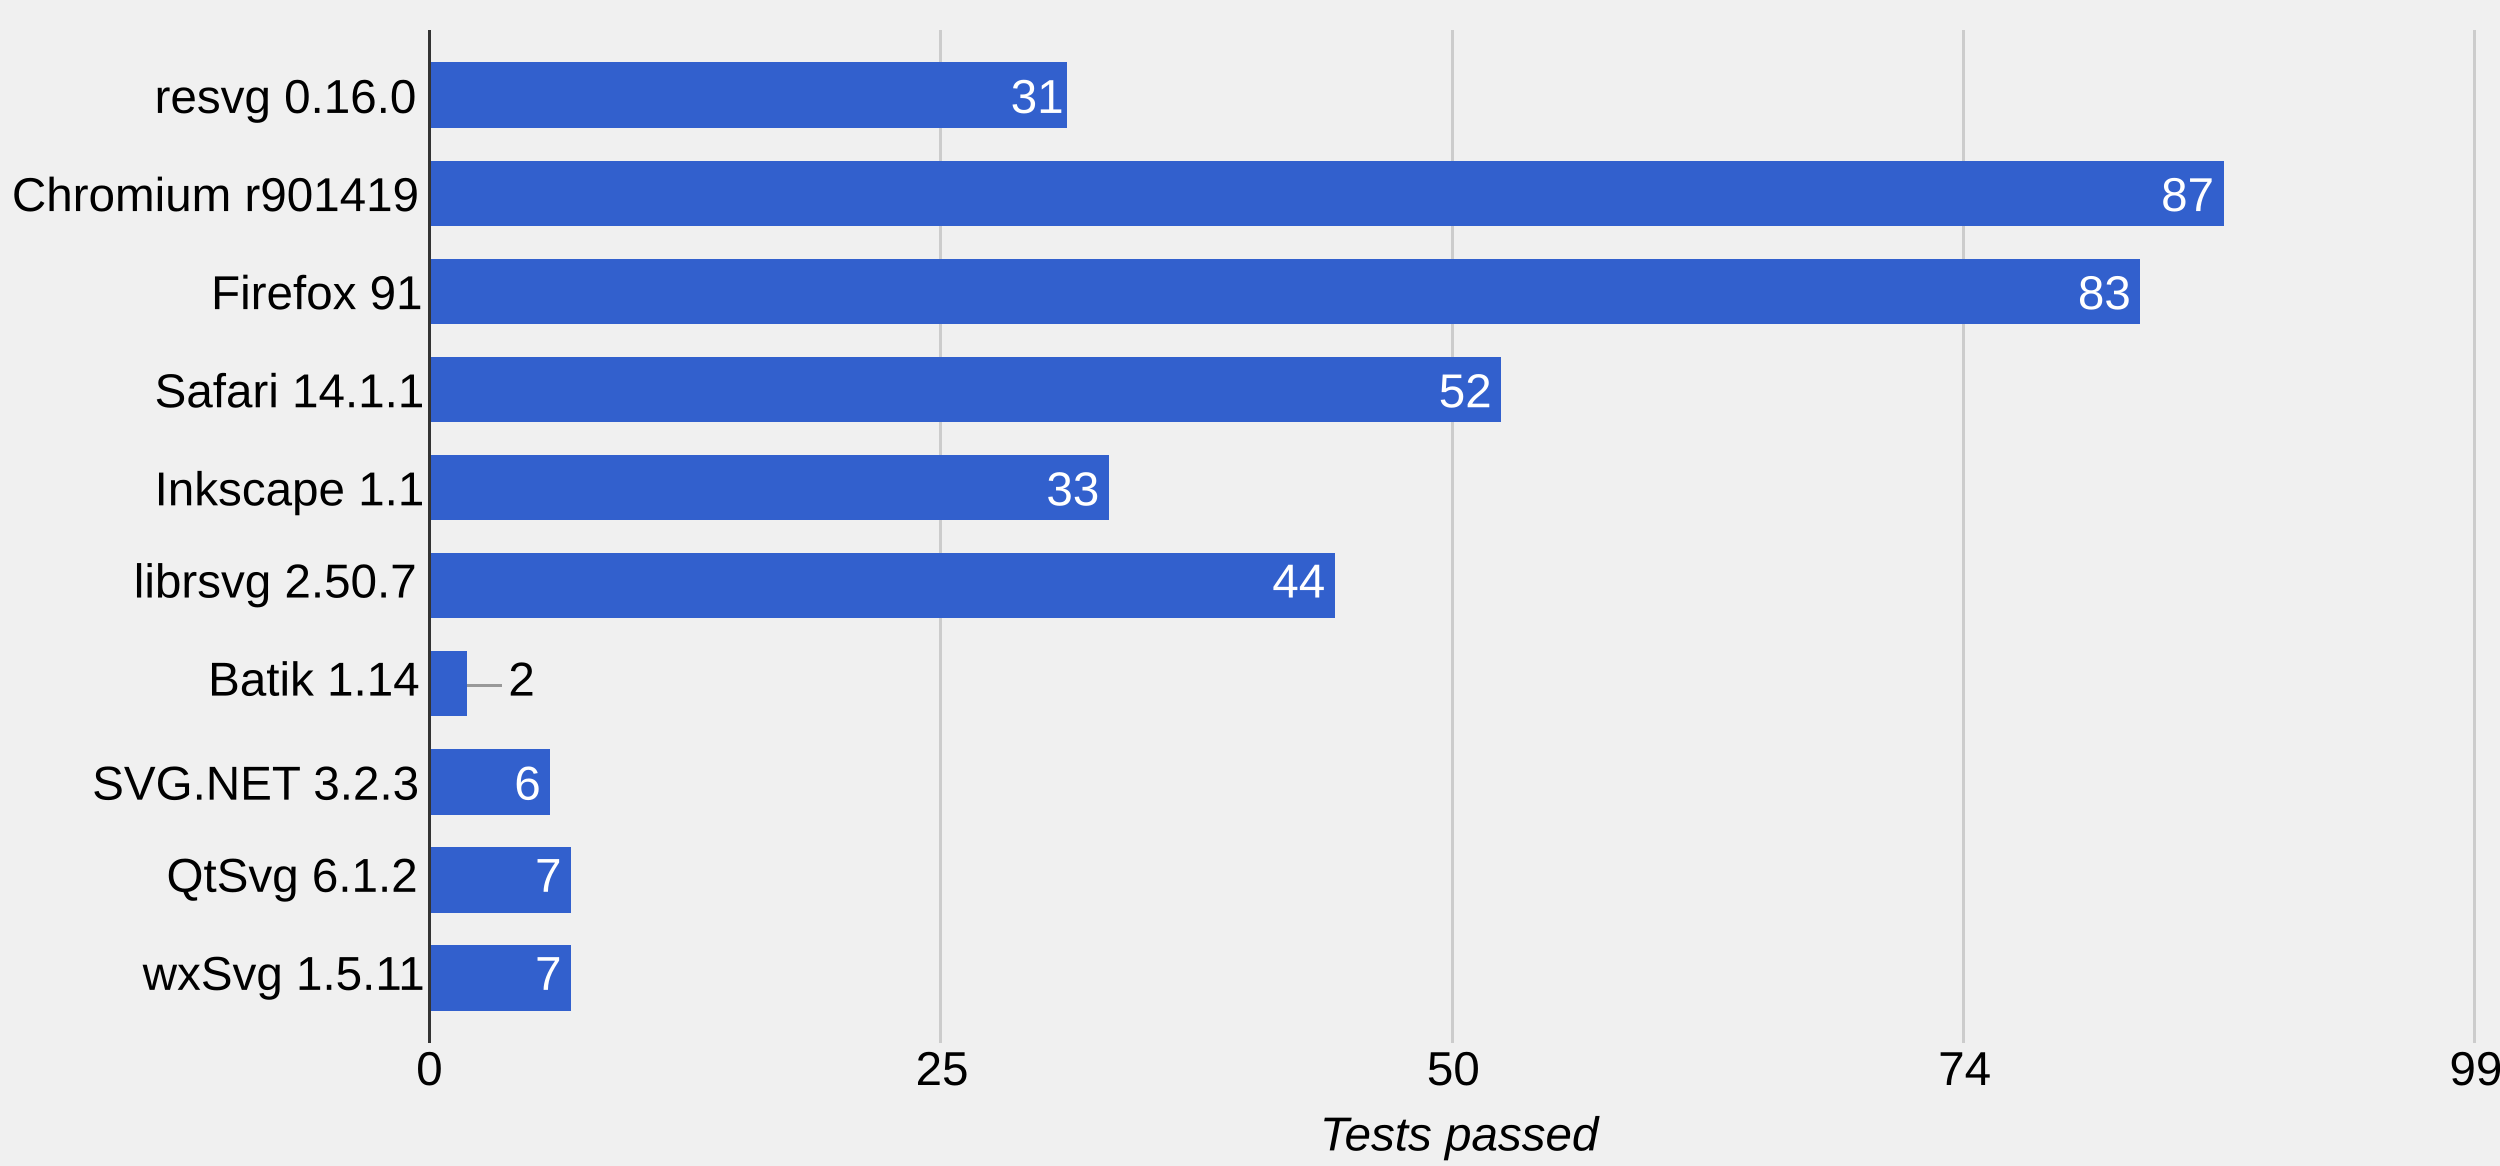
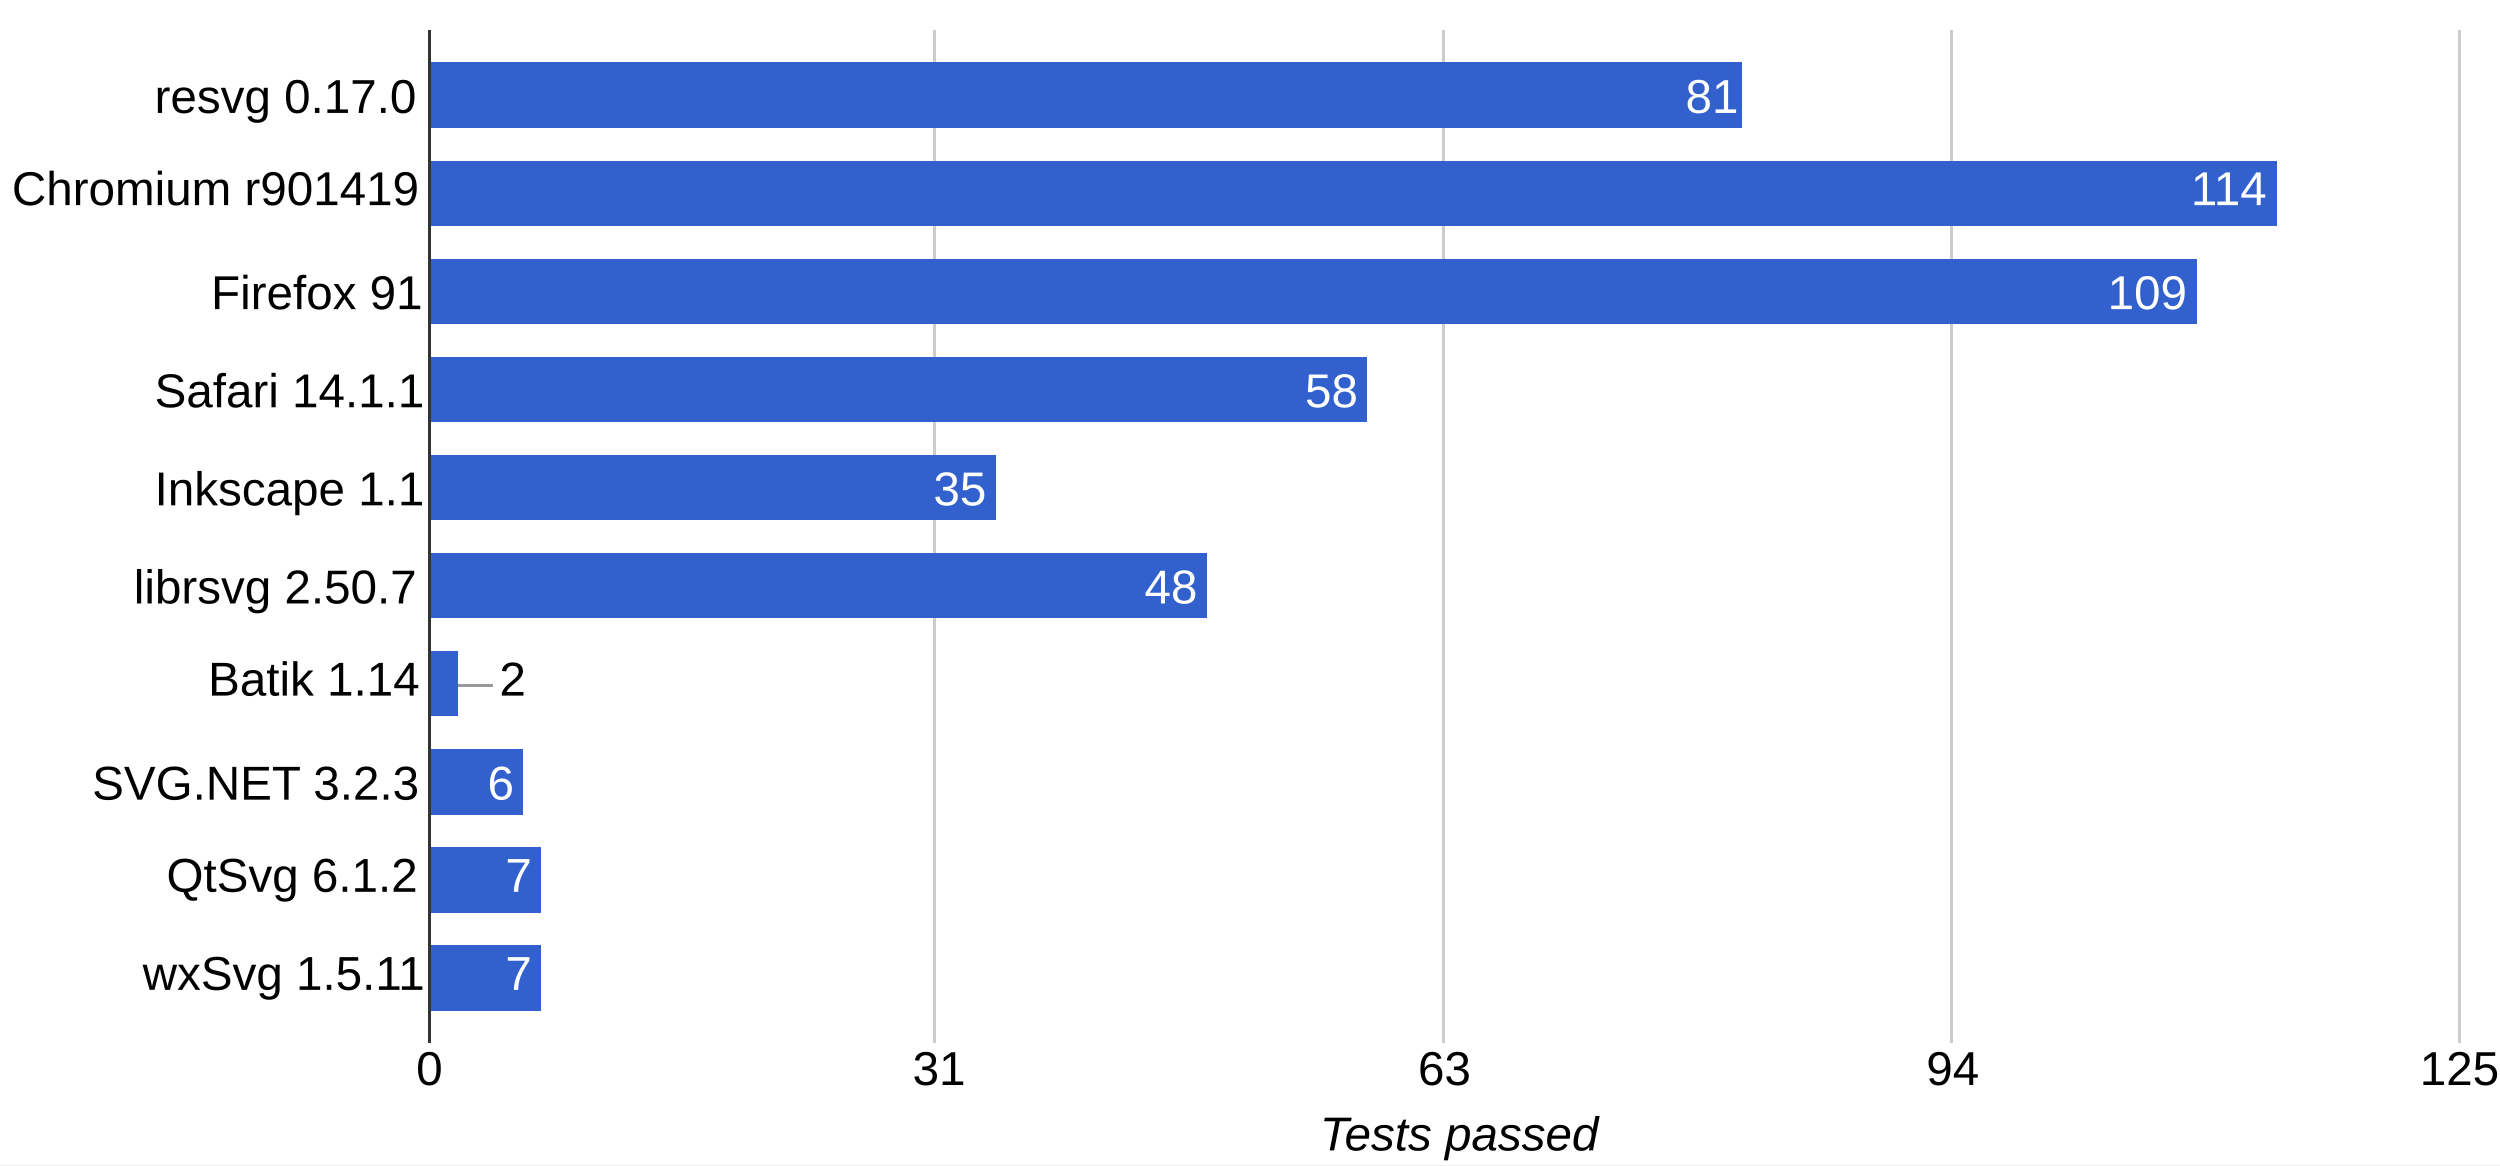
<svg xmlns="http://www.w3.org/2000/svg" height="392" shape-rendering="crispEdges" width="841">
-   <text font-family="Arial" font-size="16" x="52" y="38">resvg 0.16.0</text>
-   <text font-family="Arial" font-size="16" x="4" y="71">Chromium r901419</text>
+   <rect width="841" height="392" fill="white" />
+   <text font-family="Arial" font-size="16" x="52" y="38">resvg 0.17.0</text>
+   <text font-family="Arial" font-size="16" x="4" y="69">Chromium r901419</text>
  <text font-family="Arial" font-size="16" x="71" y="104">Firefox 91</text>
  <text font-family="Arial" font-size="16" x="52" y="137">Safari 14.1.1</text>
  <text font-family="Arial" font-size="16" x="52" y="170">Inkscape 1.1</text>
-   <text font-family="Arial" font-size="16" x="45" y="201">librsvg 2.50.7</text>
+   <text font-family="Arial" font-size="16" x="45" y="203">librsvg 2.50.7</text>
  <text font-family="Arial" font-size="16" x="70" y="234">Batik 1.14</text>
  <text font-family="Arial" font-size="16" x="31" y="269">SVG.NET 3.2.3</text>
  <text font-family="Arial" font-size="16" x="56" y="300">QtSvg 6.1.2</text>
  <text font-family="Arial" font-size="16" x="48" y="333">wxSvg 1.5.11</text>
  <rect fill="#ccc" height="341" width="1" x="144" y="10" />
  <text fill="#000" font-family="Arial" font-size="16" x="140" y="365">0</text>
-   <rect fill="#ccc" height="341" width="1" x="316" y="10" />
-   <text fill="#000" font-family="Arial" font-size="16" x="308" y="365">25</text>
-   <rect fill="#ccc" height="341" width="1" x="488" y="10" />
-   <text fill="#000" font-family="Arial" font-size="16" x="480" y="365">50</text>
-   <rect fill="#ccc" height="341" width="1" x="660" y="10" />
-   <text fill="#000" font-family="Arial" font-size="16" x="652" y="365">74</text>
-   <rect fill="#ccc" height="341" width="1" x="832" y="10" />
-   <text fill="#000" font-family="Arial" font-size="16" x="824" y="365">99</text>
-   <rect fill="#3260cd" height="22" width="215" x="144" y="21" />
-   <text fill="#fff" font-family="Arial" font-size="16" x="340" y="38">31</text>
-   <rect fill="#3260cd" height="22" width="604" x="144" y="54" />
-   <text fill="#fff" font-family="Arial" font-size="16" x="727" y="71">87</text>
-   <rect fill="#3260cd" height="22" width="576" x="144" y="87" />
-   <text fill="#fff" font-family="Arial" font-size="16" x="699" y="104">83</text>
-   <rect fill="#3260cd" height="22" width="361" x="144" y="120" />
-   <text fill="#fff" font-family="Arial" font-size="16" x="484" y="137">52</text>
-   <rect fill="#3260cd" height="22" width="229" x="144" y="153" />
-   <text fill="#fff" font-family="Arial" font-size="16" x="352" y="170">33</text>
-   <rect fill="#3260cd" height="22" width="305" x="144" y="186" />
-   <text fill="#fff" font-family="Arial" font-size="16" x="428" y="201">44</text>
-   <rect fill="#3260cd" height="22" width="13" x="144" y="219" />
-   <rect fill="#999" height="1" width="12" x="157" y="230" />
-   <text fill="#000" font-family="Arial" font-size="16" x="171" y="234">2</text>
-   <rect fill="#3260cd" height="22" width="41" x="144" y="252" />
-   <text fill="#fff" font-family="Arial" font-size="16" x="173" y="269">6</text>
-   <rect fill="#3260cd" height="22" width="48" x="144" y="285" />
-   <text fill="#fff" font-family="Arial" font-size="16" x="180" y="300">7</text>
-   <rect fill="#3260cd" height="22" width="48" x="144" y="318" />
-   <text fill="#fff" font-family="Arial" font-size="16" x="180" y="333">7</text>
+   <rect fill="#ccc" height="341" width="1" x="314" y="10" />
+   <text fill="#000" font-family="Arial" font-size="16" x="307" y="365">31</text>
+   <rect fill="#ccc" height="341" width="1" x="485" y="10" />
+   <text fill="#000" font-family="Arial" font-size="16" x="477" y="365">63</text>
+   <rect fill="#ccc" height="341" width="1" x="656" y="10" />
+   <text fill="#000" font-family="Arial" font-size="16" x="648" y="365">94</text>
+   <rect fill="#ccc" height="341" width="1" x="827" y="10" />
+   <text fill="#000" font-family="Arial" font-size="16" x="814" y="365">125</text>
+   <rect fill="#3260cd" height="22" width="442" x="144" y="21" />
+   <text fill="#fff" font-family="Arial" font-size="16" x="567" y="38">81</text>
+   <rect fill="#3260cd" height="22" width="622" x="144" y="54" />
+   <text fill="#fff" font-family="Arial" font-size="16" x="737" y="69">114</text>
+   <rect fill="#3260cd" height="22" width="595" x="144" y="87" />
+   <text fill="#fff" font-family="Arial" font-size="16" x="709" y="104">109</text>
+   <rect fill="#3260cd" height="22" width="316" x="144" y="120" />
+   <text fill="#fff" font-family="Arial" font-size="16" x="439" y="137">58</text>
+   <rect fill="#3260cd" height="22" width="191" x="144" y="153" />
+   <text fill="#fff" font-family="Arial" font-size="16" x="314" y="170">35</text>
+   <rect fill="#3260cd" height="22" width="262" x="144" y="186" />
+   <text fill="#fff" font-family="Arial" font-size="16" x="385" y="203">48</text>
+   <rect fill="#3260cd" height="22" width="10" x="144" y="219" />
+   <rect fill="#999" height="1" width="12" x="154" y="230" />
+   <text fill="#000" font-family="Arial" font-size="16" x="168" y="234">2</text>
+   <rect fill="#3260cd" height="22" width="32" x="144" y="252" />
+   <text fill="#fff" font-family="Arial" font-size="16" x="164" y="269">6</text>
+   <rect fill="#3260cd" height="22" width="38" x="144" y="285" />
+   <text fill="#fff" font-family="Arial" font-size="16" x="170" y="300">7</text>
+   <rect fill="#3260cd" height="22" width="38" x="144" y="318" />
+   <text fill="#fff" font-family="Arial" font-size="16" x="170" y="333">7</text>
  <rect fill="#333" height="341" width="1" x="144" y="10" />
  <text font-family="Arial" font-size="16" font-style="italic" x="444" y="387">Tests passed</text>
</svg>
